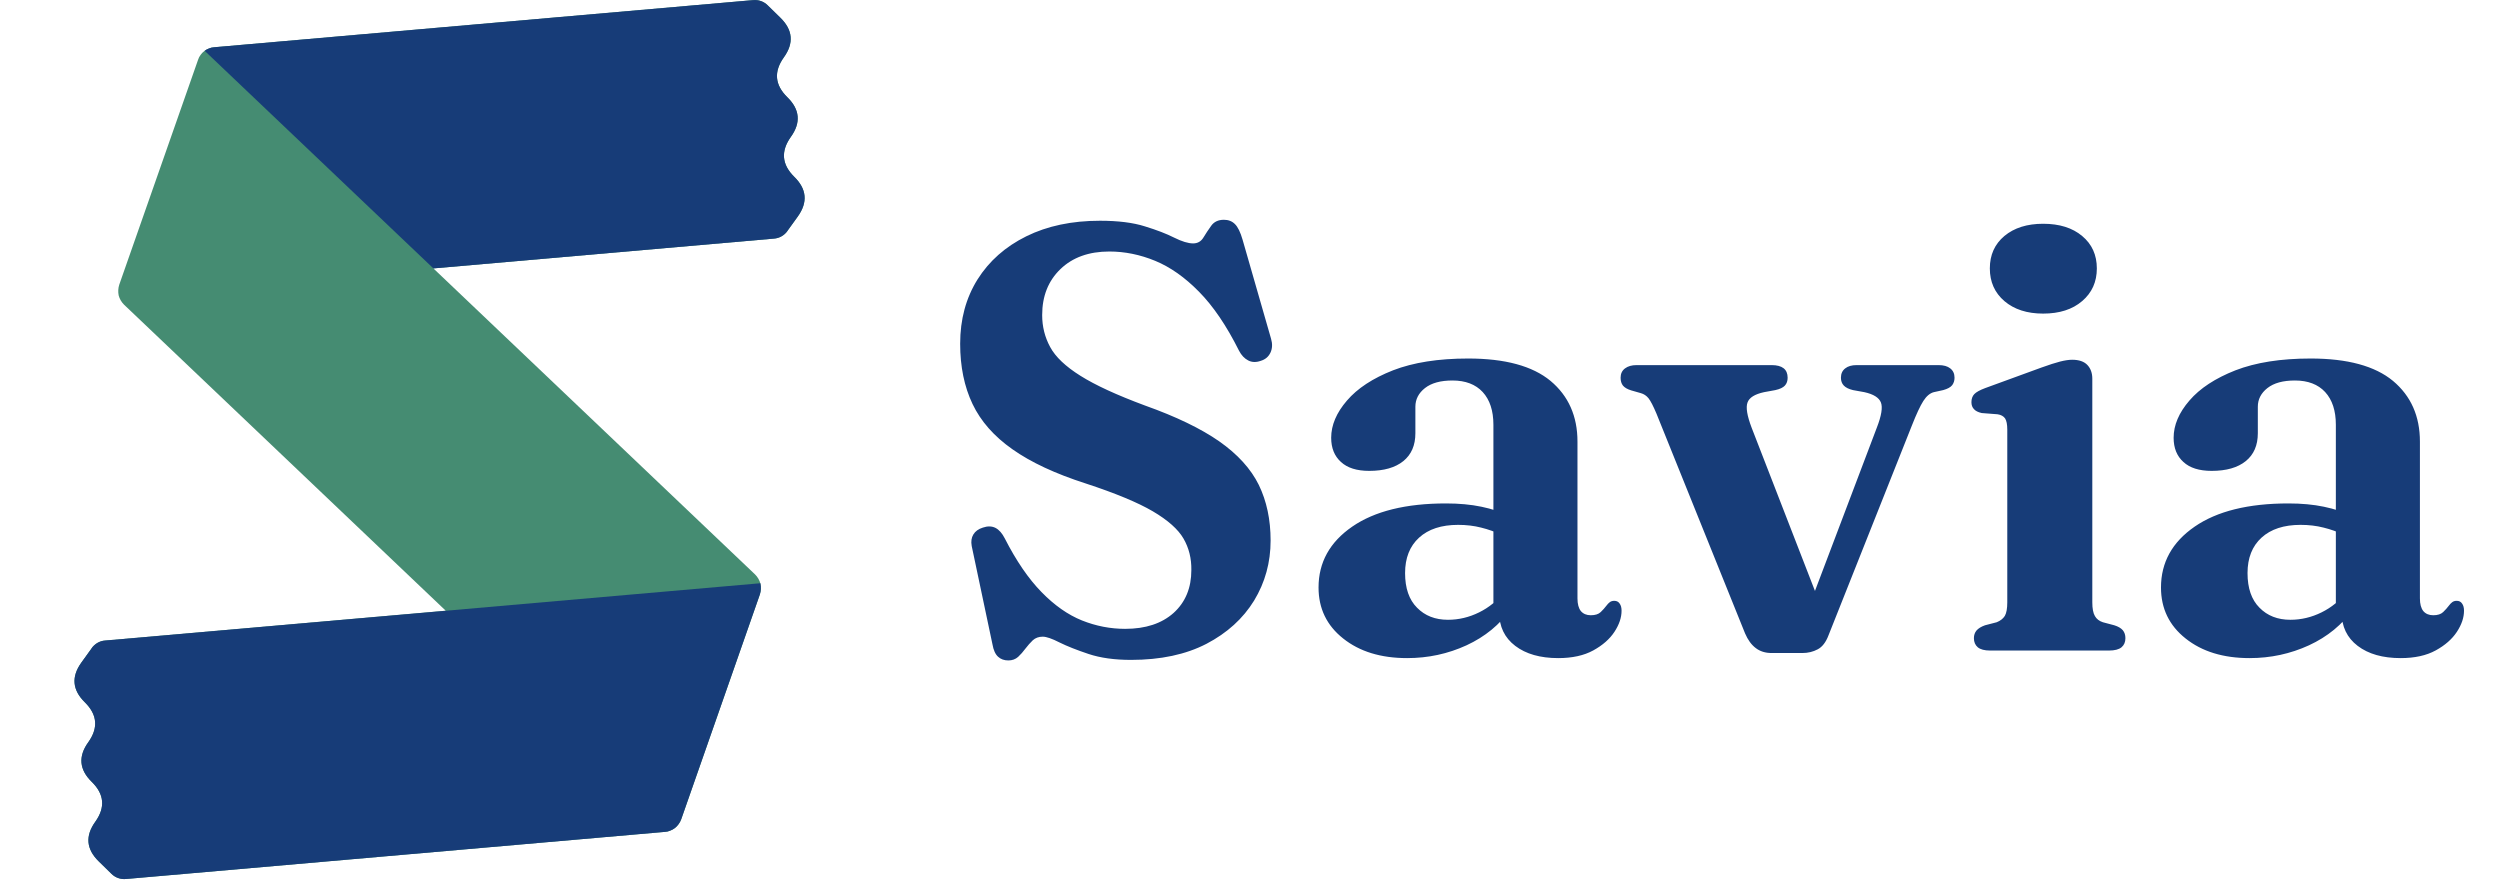
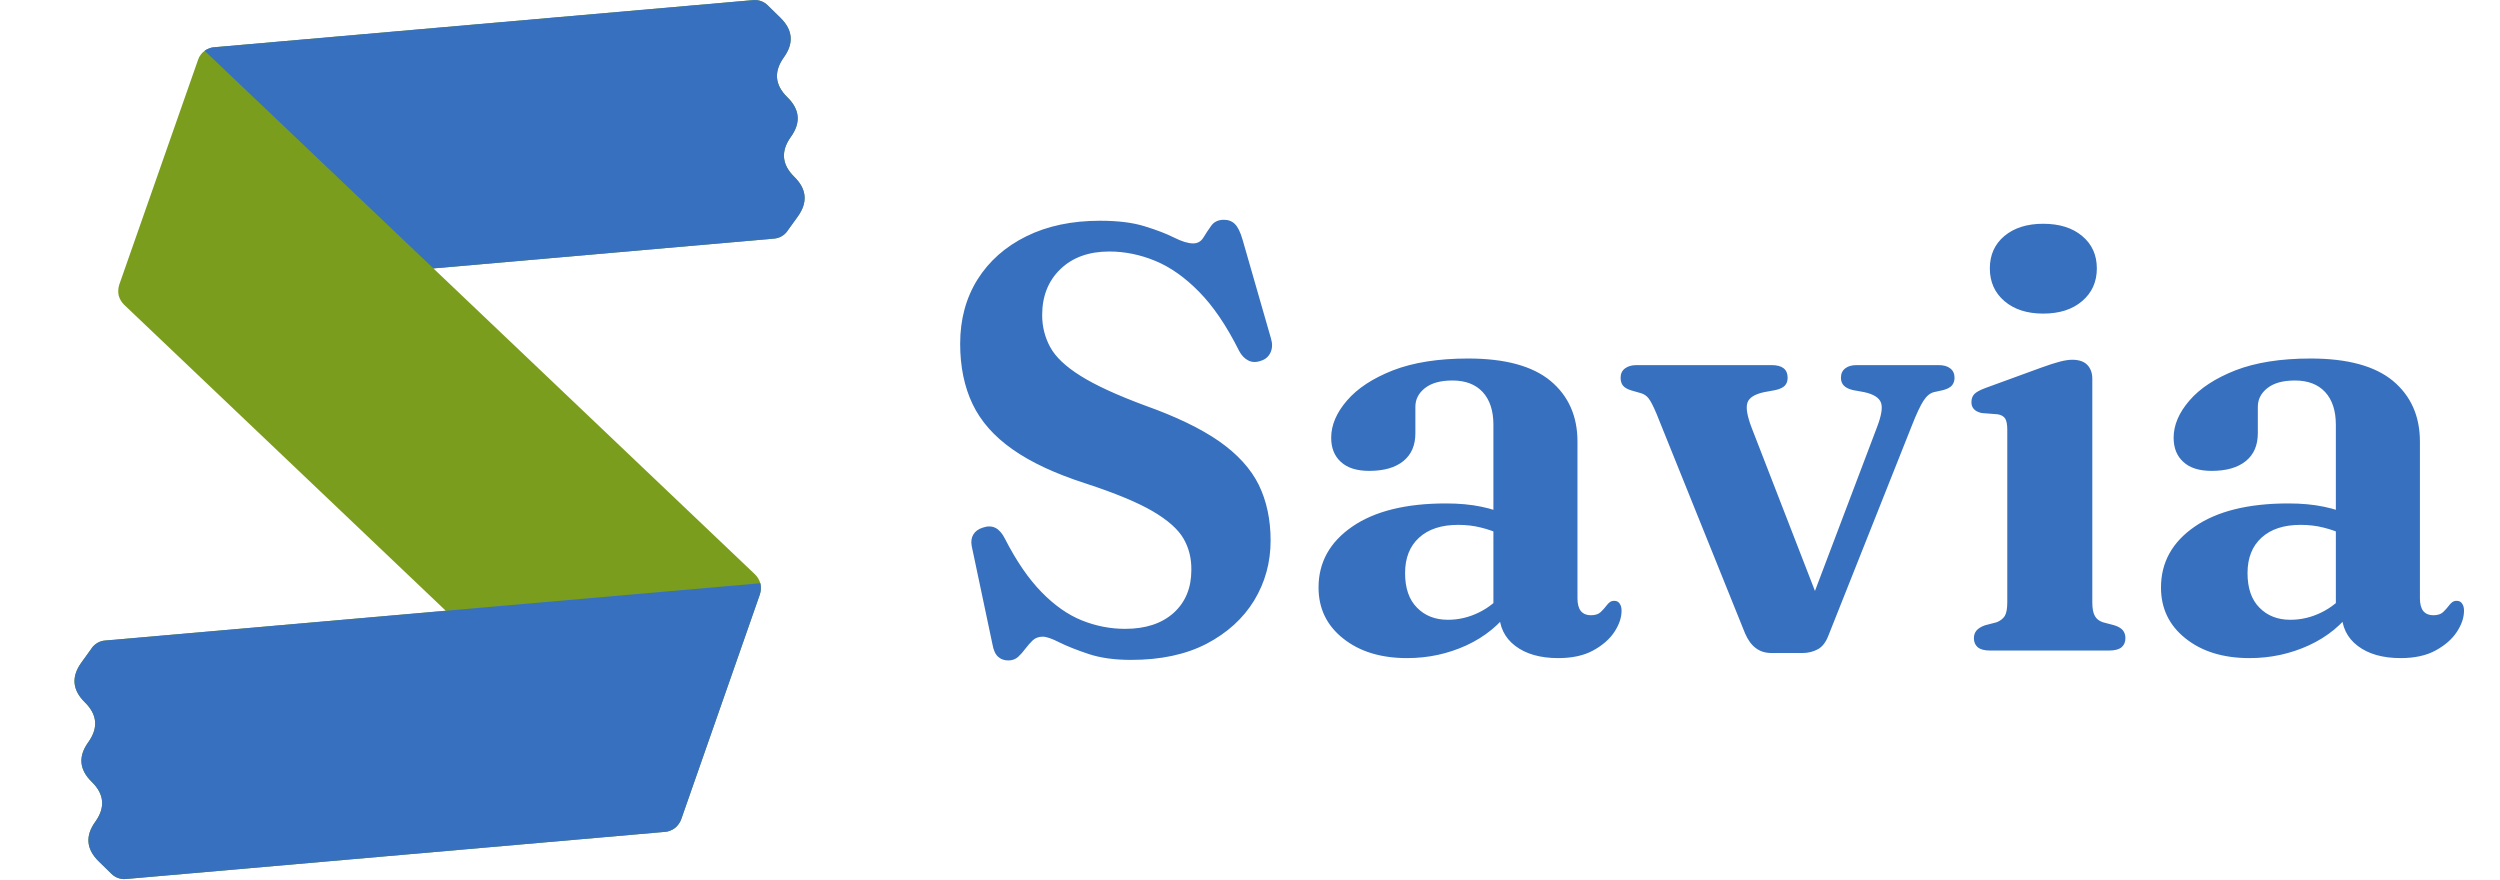
<svg xmlns="http://www.w3.org/2000/svg" viewBox="0 0 182 64" width="182" height="64" role="img" aria-label="Savia">
  <g>
-     <path d="M48.41 60.56 9.18 63.99Q8.88 64.02 8.6 63.92Q8.32 63.82 8.11 63.61L7.19 62.71Q5.82 61.37 6.94 59.82Q8.05 58.26 6.68 56.92Q5.31 55.58 6.43 54.03Q7.54 52.47 6.18 51.13Q4.81 49.79 5.92 48.24L6.67 47.2Q6.84 46.95 7.1 46.8Q7.36 46.65 7.66 46.63L32.45 44.46L9.03 22.18Q8.89 22.04 8.79 21.87Q8.69 21.7 8.64 21.51Q8.6 21.31 8.61 21.12Q8.62 20.92 8.68 20.73L14.42 4.35Q14.48 4.16 14.6 4Q14.71 3.84 14.87 3.72Q15.02 3.6 15.21 3.53Q15.39 3.45 15.59 3.44L54.82 0.01Q55.12 -0.02 55.4 0.08Q55.68 0.18 55.89 0.39L56.81 1.29Q58.18 2.63 57.06 4.18Q55.95 5.74 57.32 7.08Q58.69 8.42 57.57 9.97Q56.46 11.53 57.82 12.87Q59.19 14.21 58.08 15.76L57.33 16.8Q57.16 17.05 56.9 17.2Q56.64 17.35 56.34 17.37L31.55 19.54L54.97 41.82Q55.11 41.96 55.21 42.13Q55.31 42.3 55.36 42.49Q55.4 42.69 55.39 42.88Q55.38 43.08 55.32 43.27L49.59 59.65Q49.52 59.84 49.4 60Q49.29 60.16 49.13 60.28Q48.98 60.4 48.79 60.47Q48.61 60.55 48.41 60.56Z" fill="#458C72" />
-     <path d="M48.41 60.56 9.18 63.99Q8.88 64.02 8.6 63.92Q8.32 63.82 8.11 63.61L7.19 62.71Q5.82 61.37 6.94 59.82Q8.05 58.26 6.68 56.92Q5.31 55.58 6.43 54.03Q7.4 52.67 6.48 51.47Q6.35 51.3 6.18 51.13Q4.81 49.79 5.92 48.24L6.67 47.2L6.67 47.19Q6.84 46.95 7.1 46.8Q7.36 46.65 7.66 46.63L55.35 42.46Q55.35 42.48 55.36 42.49Q55.4 42.69 55.39 42.88Q55.38 43.08 55.32 43.27L49.59 59.65Q49.52 59.84 49.4 60Q49.29 60.16 49.13 60.28Q48.98 60.4 48.79 60.47Q48.61 60.55 48.41 60.56ZM31.55 19.54 14.9 3.7Q15.04 3.59 15.21 3.53Q15.39 3.45 15.59 3.44L54.82 0.01Q55.12 -0.02 55.4 0.08Q55.68 0.18 55.89 0.39L55.89 0.39L56.81 1.29Q58.18 2.63 57.06 4.18Q55.95 5.74 57.32 7.08Q58.69 8.42 57.57 9.97Q56.46 11.53 57.82 12.87Q59.19 14.21 58.08 15.76L57.33 16.8L57.33 16.81Q57.16 17.05 56.9 17.2Q56.64 17.35 56.34 17.37Z" fill="#173C78" />
+     <path d="M48.41 60.56 9.18 63.99Q8.88 64.02 8.6 63.92Q8.32 63.82 8.11 63.61L7.19 62.71Q5.82 61.37 6.94 59.82Q8.05 58.26 6.68 56.92Q5.31 55.58 6.43 54.03Q7.54 52.47 6.18 51.13Q4.81 49.79 5.92 48.24L6.67 47.2Q6.84 46.95 7.1 46.8Q7.36 46.65 7.66 46.63L32.45 44.46L9.03 22.18Q8.89 22.04 8.79 21.87Q8.69 21.7 8.64 21.51Q8.6 21.31 8.61 21.12Q8.62 20.92 8.68 20.73L14.42 4.35Q14.48 4.16 14.6 4Q14.71 3.84 14.87 3.72Q15.02 3.6 15.21 3.53Q15.39 3.45 15.59 3.44L54.82 0.01Q55.12 -0.02 55.4 0.08Q55.68 0.18 55.89 0.39L56.81 1.29Q58.18 2.63 57.06 4.18Q55.95 5.74 57.32 7.08Q58.69 8.42 57.57 9.97Q56.46 11.53 57.82 12.87Q59.19 14.21 58.08 15.76L57.33 16.8Q57.16 17.05 56.9 17.2Q56.64 17.35 56.34 17.37L31.55 19.54L54.97 41.82Q55.11 41.96 55.21 42.13Q55.31 42.3 55.36 42.49Q55.4 42.69 55.39 42.88Q55.38 43.08 55.32 43.27L49.59 59.65Q49.52 59.84 49.4 60Q49.29 60.16 49.13 60.28Q48.98 60.4 48.79 60.47Q48.61 60.55 48.41 60.56Z" fill="#7A9D1D" />
+     <path d="M48.41 60.56 9.18 63.99Q8.88 64.02 8.6 63.92Q8.32 63.82 8.11 63.61L7.19 62.71Q5.82 61.37 6.94 59.82Q8.05 58.26 6.68 56.92Q5.31 55.58 6.43 54.03Q7.4 52.67 6.48 51.47Q6.35 51.3 6.18 51.13Q4.81 49.79 5.92 48.24L6.67 47.2L6.67 47.19Q6.84 46.95 7.1 46.8Q7.36 46.65 7.66 46.63L55.35 42.46Q55.35 42.48 55.36 42.49Q55.4 42.69 55.39 42.88Q55.38 43.08 55.32 43.27L49.59 59.65Q49.52 59.84 49.4 60Q49.29 60.16 49.13 60.28Q48.98 60.4 48.79 60.47Q48.61 60.55 48.41 60.56ZM31.55 19.54 14.9 3.7Q15.04 3.59 15.21 3.53Q15.39 3.45 15.59 3.44L54.82 0.01Q55.12 -0.02 55.4 0.08Q55.68 0.18 55.89 0.39L55.89 0.39L56.81 1.29Q58.18 2.63 57.06 4.18Q55.95 5.74 57.32 7.08Q58.69 8.42 57.57 9.97Q56.46 11.53 57.82 12.87Q59.19 14.21 58.08 15.76L57.33 16.8L57.33 16.81Q57.16 17.05 56.9 17.2Q56.64 17.35 56.34 17.37Z" fill="#3770BF" />
  </g>
-   <path d="M82.34 48.04Q80.54 48.04 79.25 47.61Q77.96 47.18 77.13 46.77Q76.31 46.35 75.91 46.35Q75.48 46.35 75.19 46.61Q74.91 46.88 74.65 47.22Q74.4 47.56 74.12 47.82Q73.83 48.08 73.41 48.08Q72.95 48.08 72.66 47.81Q72.36 47.54 72.25 46.9L70.74 39.75Q70.65 39.26 70.86 38.91Q71.07 38.56 71.55 38.41Q72.07 38.23 72.47 38.43Q72.86 38.63 73.15 39.2Q74.4 41.65 75.82 43.1Q77.23 44.55 78.77 45.17Q80.3 45.78 81.91 45.78Q84.14 45.78 85.44 44.62Q86.73 43.45 86.73 41.5Q86.75 40.23 86.16 39.21Q85.57 38.19 83.92 37.22Q82.28 36.26 79.05 35.2Q75.72 34.13 73.71 32.71Q71.7 31.3 70.8 29.41Q69.9 27.52 69.9 25.02Q69.9 22.37 71.16 20.35Q72.43 18.33 74.72 17.2Q77.01 16.07 80.08 16.07Q82.06 16.07 83.35 16.48Q84.65 16.88 85.48 17.3Q86.32 17.72 86.86 17.72Q87.35 17.72 87.61 17.29Q87.87 16.86 88.18 16.43Q88.49 16 89.1 16Q89.59 16 89.9 16.31Q90.22 16.62 90.46 17.45L92.53 24.65Q92.7 25.22 92.49 25.67Q92.28 26.12 91.78 26.27Q91.27 26.45 90.87 26.24Q90.46 26.03 90.2 25.53Q88.84 22.81 87.29 21.24Q85.75 19.67 84.1 18.99Q82.45 18.31 80.76 18.31Q78.53 18.31 77.2 19.59Q75.87 20.87 75.87 22.94Q75.87 24.19 76.45 25.26Q77.03 26.34 78.66 27.36Q80.28 28.38 83.35 29.52Q86.75 30.73 88.76 32.13Q90.77 33.54 91.64 35.3Q92.5 37.07 92.5 39.35Q92.5 41.74 91.3 43.72Q90.09 45.69 87.83 46.87Q85.57 48.04 82.34 48.04ZM109.14 44.57V44.11L108.72 44.02V30.92Q108.72 29.39 107.94 28.54Q107.16 27.7 105.74 27.7Q104.44 27.7 103.74 28.25Q103.04 28.8 103.04 29.61V31.54Q103.04 32.86 102.16 33.57Q101.28 34.28 99.68 34.28Q98.32 34.28 97.62 33.63Q96.91 32.99 96.91 31.87Q96.91 30.49 98.06 29.16Q99.2 27.83 101.41 26.96Q103.63 26.1 106.88 26.1Q110.91 26.1 112.88 27.73Q114.84 29.37 114.84 32.15V43.56Q114.84 44.18 115.09 44.49Q115.35 44.79 115.81 44.79Q116.29 44.79 116.53 44.56Q116.77 44.33 116.95 44.09Q117.06 43.94 117.19 43.84Q117.32 43.74 117.52 43.74Q117.78 43.74 117.91 43.94Q118.05 44.13 118.05 44.46Q118.05 45.21 117.53 46Q117.01 46.79 115.99 47.35Q114.97 47.91 113.44 47.91Q111.48 47.91 110.31 47.02Q109.14 46.13 109.14 44.57ZM95.99 42.77Q95.99 40.03 98.44 38.34Q100.89 36.65 105.27 36.65Q106.7 36.65 107.85 36.89Q109 37.13 109.84 37.55L109.36 38.96Q108.61 38.6 107.83 38.41Q107.05 38.21 106.15 38.21Q104.33 38.21 103.31 39.14Q102.29 40.07 102.29 41.72Q102.29 43.37 103.16 44.24Q104.02 45.12 105.41 45.12Q106.59 45.12 107.68 44.58Q108.76 44.05 109.51 43.08L109.99 44.33Q108.79 46.04 106.76 46.98Q104.73 47.91 102.44 47.91Q99.57 47.91 97.78 46.48Q95.99 45.06 95.99 42.77ZM131.21 47.54H128.97Q128.29 47.54 127.82 47.18Q127.35 46.83 127.04 46.11L120.59 30.11Q120.24 29.28 120.01 28.99Q119.78 28.71 119.45 28.62L118.75 28.42Q118.33 28.29 118.15 28.07Q117.98 27.85 117.98 27.5Q117.98 27.06 118.3 26.82Q118.62 26.58 119.14 26.58H128.97Q130.14 26.58 130.14 27.5Q130.14 27.85 129.94 28.07Q129.74 28.29 129.24 28.4L128.42 28.55Q127.41 28.77 127.22 29.3Q127.02 29.83 127.52 31.14L132.68 44.44L131.3 45.21L136.63 31.14Q137.14 29.83 136.93 29.3Q136.72 28.77 135.73 28.55L134.9 28.4Q134.44 28.29 134.23 28.07Q134.02 27.85 134.02 27.5Q134.02 27.06 134.33 26.82Q134.63 26.58 135.16 26.58H141.13Q141.68 26.58 141.98 26.82Q142.29 27.06 142.29 27.5Q142.29 27.81 142.12 28.04Q141.94 28.27 141.46 28.4L140.78 28.55Q140.36 28.66 140.02 29.19Q139.68 29.72 139.18 30.99L133.12 46.24Q132.83 47.01 132.33 47.27Q131.83 47.54 131.21 47.54ZM152.32 27.57V43.85Q152.32 44.53 152.51 44.85Q152.69 45.17 153.09 45.3L153.92 45.52Q154.34 45.65 154.54 45.88Q154.73 46.11 154.73 46.46Q154.73 46.88 154.45 47.12Q154.16 47.36 153.53 47.36H144.88Q144.27 47.36 143.98 47.12Q143.7 46.88 143.7 46.46Q143.7 46.13 143.89 45.9Q144.09 45.67 144.51 45.52L145.36 45.3Q145.76 45.14 145.95 44.84Q146.13 44.53 146.13 43.85V31.28Q146.13 30.71 145.97 30.46Q145.8 30.22 145.43 30.16L144.27 30.07Q143.87 29.98 143.7 29.78Q143.52 29.59 143.52 29.28Q143.52 28.91 143.73 28.69Q143.94 28.47 144.53 28.25L148.61 26.76Q149.47 26.45 149.98 26.32Q150.5 26.19 150.85 26.19Q151.6 26.19 151.96 26.57Q152.32 26.95 152.32 27.57ZM148.74 22.83Q146.99 22.83 145.92 21.92Q144.86 21.01 144.86 19.54Q144.86 18.07 145.92 17.18Q146.99 16.29 148.74 16.29Q150.52 16.29 151.58 17.18Q152.65 18.07 152.65 19.54Q152.65 21.01 151.58 21.92Q150.52 22.83 148.74 22.83ZM170.47 44.57V44.11L170.05 44.02V30.92Q170.05 29.39 169.27 28.54Q168.49 27.7 167.07 27.7Q165.77 27.7 165.07 28.25Q164.37 28.8 164.37 29.61V31.54Q164.37 32.86 163.49 33.57Q162.61 34.28 161.01 34.28Q159.65 34.28 158.95 33.63Q158.24 32.99 158.24 31.87Q158.24 30.49 159.39 29.16Q160.53 27.83 162.74 26.96Q164.96 26.1 168.21 26.1Q172.24 26.1 174.21 27.73Q176.17 29.37 176.17 32.15V43.56Q176.17 44.18 176.42 44.49Q176.68 44.79 177.14 44.79Q177.62 44.79 177.86 44.56Q178.1 44.33 178.28 44.09Q178.39 43.94 178.52 43.84Q178.65 43.74 178.85 43.74Q179.11 43.74 179.24 43.94Q179.38 44.13 179.38 44.46Q179.38 45.21 178.86 46Q178.34 46.79 177.32 47.35Q176.3 47.91 174.77 47.91Q172.81 47.91 171.64 47.02Q170.47 46.13 170.47 44.57ZM157.32 42.77Q157.32 40.03 159.77 38.34Q162.22 36.65 166.6 36.65Q168.03 36.65 169.18 36.89Q170.34 37.13 171.17 37.55L170.69 38.96Q169.94 38.6 169.16 38.41Q168.38 38.21 167.48 38.21Q165.66 38.21 164.64 39.14Q163.62 40.07 163.62 41.72Q163.62 43.37 164.49 44.24Q165.35 45.12 166.74 45.12Q167.92 45.12 169.01 44.58Q170.09 44.05 170.84 43.08L171.32 44.33Q170.12 46.04 168.09 46.98Q166.06 47.91 163.77 47.91Q160.9 47.91 159.11 46.48Q157.32 45.06 157.32 42.77Z" fill="#173C78" />
+   <path d="M82.34 48.04Q80.54 48.04 79.25 47.61Q77.96 47.18 77.13 46.77Q76.31 46.35 75.91 46.35Q75.48 46.35 75.19 46.61Q74.91 46.88 74.65 47.22Q74.4 47.56 74.12 47.82Q73.83 48.08 73.41 48.08Q72.95 48.08 72.66 47.81Q72.36 47.54 72.25 46.9L70.74 39.75Q70.65 39.26 70.86 38.91Q71.07 38.56 71.55 38.41Q72.07 38.23 72.47 38.43Q72.86 38.63 73.15 39.2Q74.4 41.65 75.82 43.1Q77.23 44.55 78.77 45.17Q80.3 45.78 81.91 45.78Q84.14 45.78 85.44 44.62Q86.73 43.45 86.73 41.5Q86.75 40.23 86.16 39.21Q85.57 38.19 83.92 37.22Q82.28 36.26 79.05 35.2Q75.72 34.13 73.71 32.71Q71.7 31.3 70.8 29.41Q69.9 27.52 69.9 25.02Q69.9 22.37 71.16 20.35Q72.43 18.33 74.72 17.2Q77.01 16.07 80.08 16.07Q82.06 16.07 83.35 16.48Q84.65 16.88 85.48 17.3Q86.32 17.72 86.86 17.72Q87.35 17.72 87.61 17.29Q87.87 16.86 88.18 16.43Q88.49 16 89.1 16Q89.59 16 89.9 16.31Q90.22 16.62 90.46 17.45L92.53 24.65Q92.7 25.22 92.49 25.67Q92.28 26.12 91.78 26.27Q91.27 26.45 90.87 26.24Q90.46 26.03 90.2 25.53Q88.84 22.81 87.29 21.24Q85.75 19.67 84.1 18.99Q82.45 18.31 80.76 18.31Q78.53 18.31 77.2 19.59Q75.87 20.87 75.87 22.94Q75.87 24.19 76.45 25.26Q77.03 26.34 78.66 27.36Q80.28 28.38 83.35 29.52Q86.75 30.73 88.76 32.13Q90.77 33.54 91.64 35.3Q92.5 37.07 92.5 39.35Q92.5 41.74 91.3 43.72Q90.09 45.69 87.83 46.87Q85.57 48.04 82.34 48.04ZM109.14 44.57V44.11L108.72 44.02V30.92Q108.72 29.39 107.94 28.54Q107.16 27.7 105.74 27.7Q104.44 27.7 103.74 28.25Q103.04 28.8 103.04 29.61V31.54Q103.04 32.86 102.16 33.57Q101.28 34.28 99.68 34.28Q98.32 34.28 97.62 33.63Q96.91 32.99 96.91 31.87Q96.91 30.49 98.06 29.16Q99.2 27.83 101.41 26.96Q103.63 26.1 106.88 26.1Q110.91 26.1 112.88 27.73Q114.84 29.37 114.84 32.15V43.56Q114.84 44.18 115.09 44.49Q115.35 44.79 115.81 44.79Q116.29 44.79 116.53 44.56Q116.77 44.33 116.95 44.09Q117.06 43.94 117.19 43.84Q117.32 43.74 117.52 43.74Q117.78 43.74 117.91 43.94Q118.05 44.13 118.05 44.46Q118.05 45.21 117.53 46Q117.01 46.79 115.99 47.35Q114.97 47.91 113.44 47.91Q111.48 47.91 110.31 47.02Q109.14 46.13 109.14 44.57ZM95.99 42.77Q95.99 40.03 98.44 38.34Q100.89 36.65 105.27 36.65Q106.7 36.65 107.85 36.89Q109 37.13 109.84 37.55L109.36 38.96Q108.61 38.6 107.83 38.41Q107.05 38.21 106.15 38.21Q104.33 38.21 103.31 39.14Q102.29 40.07 102.29 41.72Q102.29 43.37 103.16 44.24Q104.02 45.12 105.41 45.12Q106.59 45.12 107.68 44.58Q108.76 44.05 109.51 43.08L109.99 44.33Q108.79 46.04 106.76 46.98Q104.73 47.91 102.44 47.91Q99.57 47.91 97.78 46.48Q95.99 45.06 95.99 42.77ZM131.21 47.54H128.97Q128.29 47.54 127.82 47.18Q127.35 46.83 127.04 46.11L120.59 30.11Q120.24 29.28 120.01 28.99Q119.78 28.71 119.45 28.62L118.75 28.42Q118.33 28.29 118.15 28.07Q117.98 27.85 117.98 27.5Q117.98 27.06 118.3 26.82Q118.62 26.58 119.14 26.58H128.97Q130.14 26.58 130.14 27.5Q130.14 27.85 129.94 28.07Q129.74 28.29 129.24 28.4L128.42 28.55Q127.41 28.77 127.22 29.3Q127.02 29.83 127.52 31.14L132.68 44.44L131.3 45.21L136.63 31.14Q137.14 29.83 136.93 29.3Q136.72 28.77 135.73 28.55L134.9 28.4Q134.44 28.29 134.23 28.07Q134.02 27.85 134.02 27.5Q134.02 27.06 134.33 26.82Q134.63 26.58 135.16 26.58H141.13Q141.68 26.58 141.98 26.82Q142.29 27.06 142.29 27.5Q142.29 27.81 142.12 28.04Q141.94 28.27 141.46 28.4L140.78 28.55Q140.36 28.66 140.02 29.19Q139.68 29.72 139.18 30.99L133.12 46.24Q132.83 47.01 132.33 47.27Q131.83 47.54 131.21 47.54ZM152.32 27.57V43.85Q152.32 44.53 152.51 44.85Q152.69 45.17 153.09 45.3L153.92 45.52Q154.34 45.65 154.54 45.88Q154.73 46.11 154.73 46.46Q154.73 46.88 154.45 47.12Q154.16 47.36 153.53 47.36H144.88Q144.27 47.36 143.98 47.12Q143.7 46.88 143.7 46.46Q143.7 46.13 143.89 45.9Q144.09 45.67 144.51 45.52L145.36 45.3Q145.76 45.14 145.95 44.84Q146.13 44.53 146.13 43.85V31.28Q146.13 30.71 145.97 30.46Q145.8 30.22 145.43 30.16L144.27 30.07Q143.87 29.98 143.7 29.78Q143.52 29.59 143.52 29.28Q143.52 28.91 143.73 28.69Q143.94 28.47 144.53 28.25L148.61 26.76Q149.47 26.45 149.98 26.32Q150.5 26.19 150.85 26.19Q151.6 26.19 151.96 26.57Q152.32 26.95 152.32 27.57ZM148.74 22.83Q146.99 22.83 145.92 21.92Q144.86 21.01 144.86 19.54Q144.86 18.07 145.92 17.18Q146.99 16.29 148.74 16.29Q150.52 16.29 151.58 17.18Q152.65 18.07 152.65 19.54Q152.65 21.01 151.58 21.92Q150.52 22.83 148.74 22.83ZM170.47 44.57V44.11L170.05 44.02V30.92Q170.05 29.39 169.27 28.54Q168.49 27.7 167.07 27.7Q165.77 27.7 165.07 28.25Q164.37 28.8 164.37 29.61V31.54Q164.37 32.86 163.49 33.57Q162.61 34.28 161.01 34.28Q159.65 34.28 158.95 33.63Q158.24 32.99 158.24 31.87Q158.24 30.49 159.39 29.16Q160.53 27.83 162.74 26.96Q164.96 26.1 168.21 26.1Q172.24 26.1 174.21 27.73Q176.17 29.37 176.17 32.15V43.56Q176.17 44.18 176.42 44.49Q176.68 44.79 177.14 44.79Q177.62 44.79 177.86 44.56Q178.1 44.33 178.28 44.09Q178.39 43.94 178.52 43.84Q178.65 43.74 178.85 43.74Q179.11 43.74 179.24 43.94Q179.38 44.13 179.38 44.46Q179.38 45.21 178.86 46Q178.34 46.79 177.32 47.35Q176.3 47.91 174.77 47.91Q172.81 47.91 171.64 47.02Q170.47 46.13 170.47 44.57ZM157.32 42.77Q157.32 40.03 159.77 38.34Q162.22 36.65 166.6 36.65Q168.03 36.65 169.18 36.89Q170.34 37.13 171.17 37.55L170.69 38.96Q169.94 38.6 169.16 38.41Q168.38 38.21 167.48 38.21Q165.66 38.21 164.64 39.14Q163.62 40.07 163.62 41.72Q163.62 43.37 164.49 44.24Q165.35 45.12 166.74 45.12Q167.92 45.12 169.01 44.58Q170.09 44.05 170.84 43.08L171.32 44.33Q170.12 46.04 168.09 46.98Q166.06 47.91 163.77 47.91Q160.9 47.91 159.11 46.48Q157.32 45.06 157.32 42.77Z" fill="#3770BF" />
</svg>
